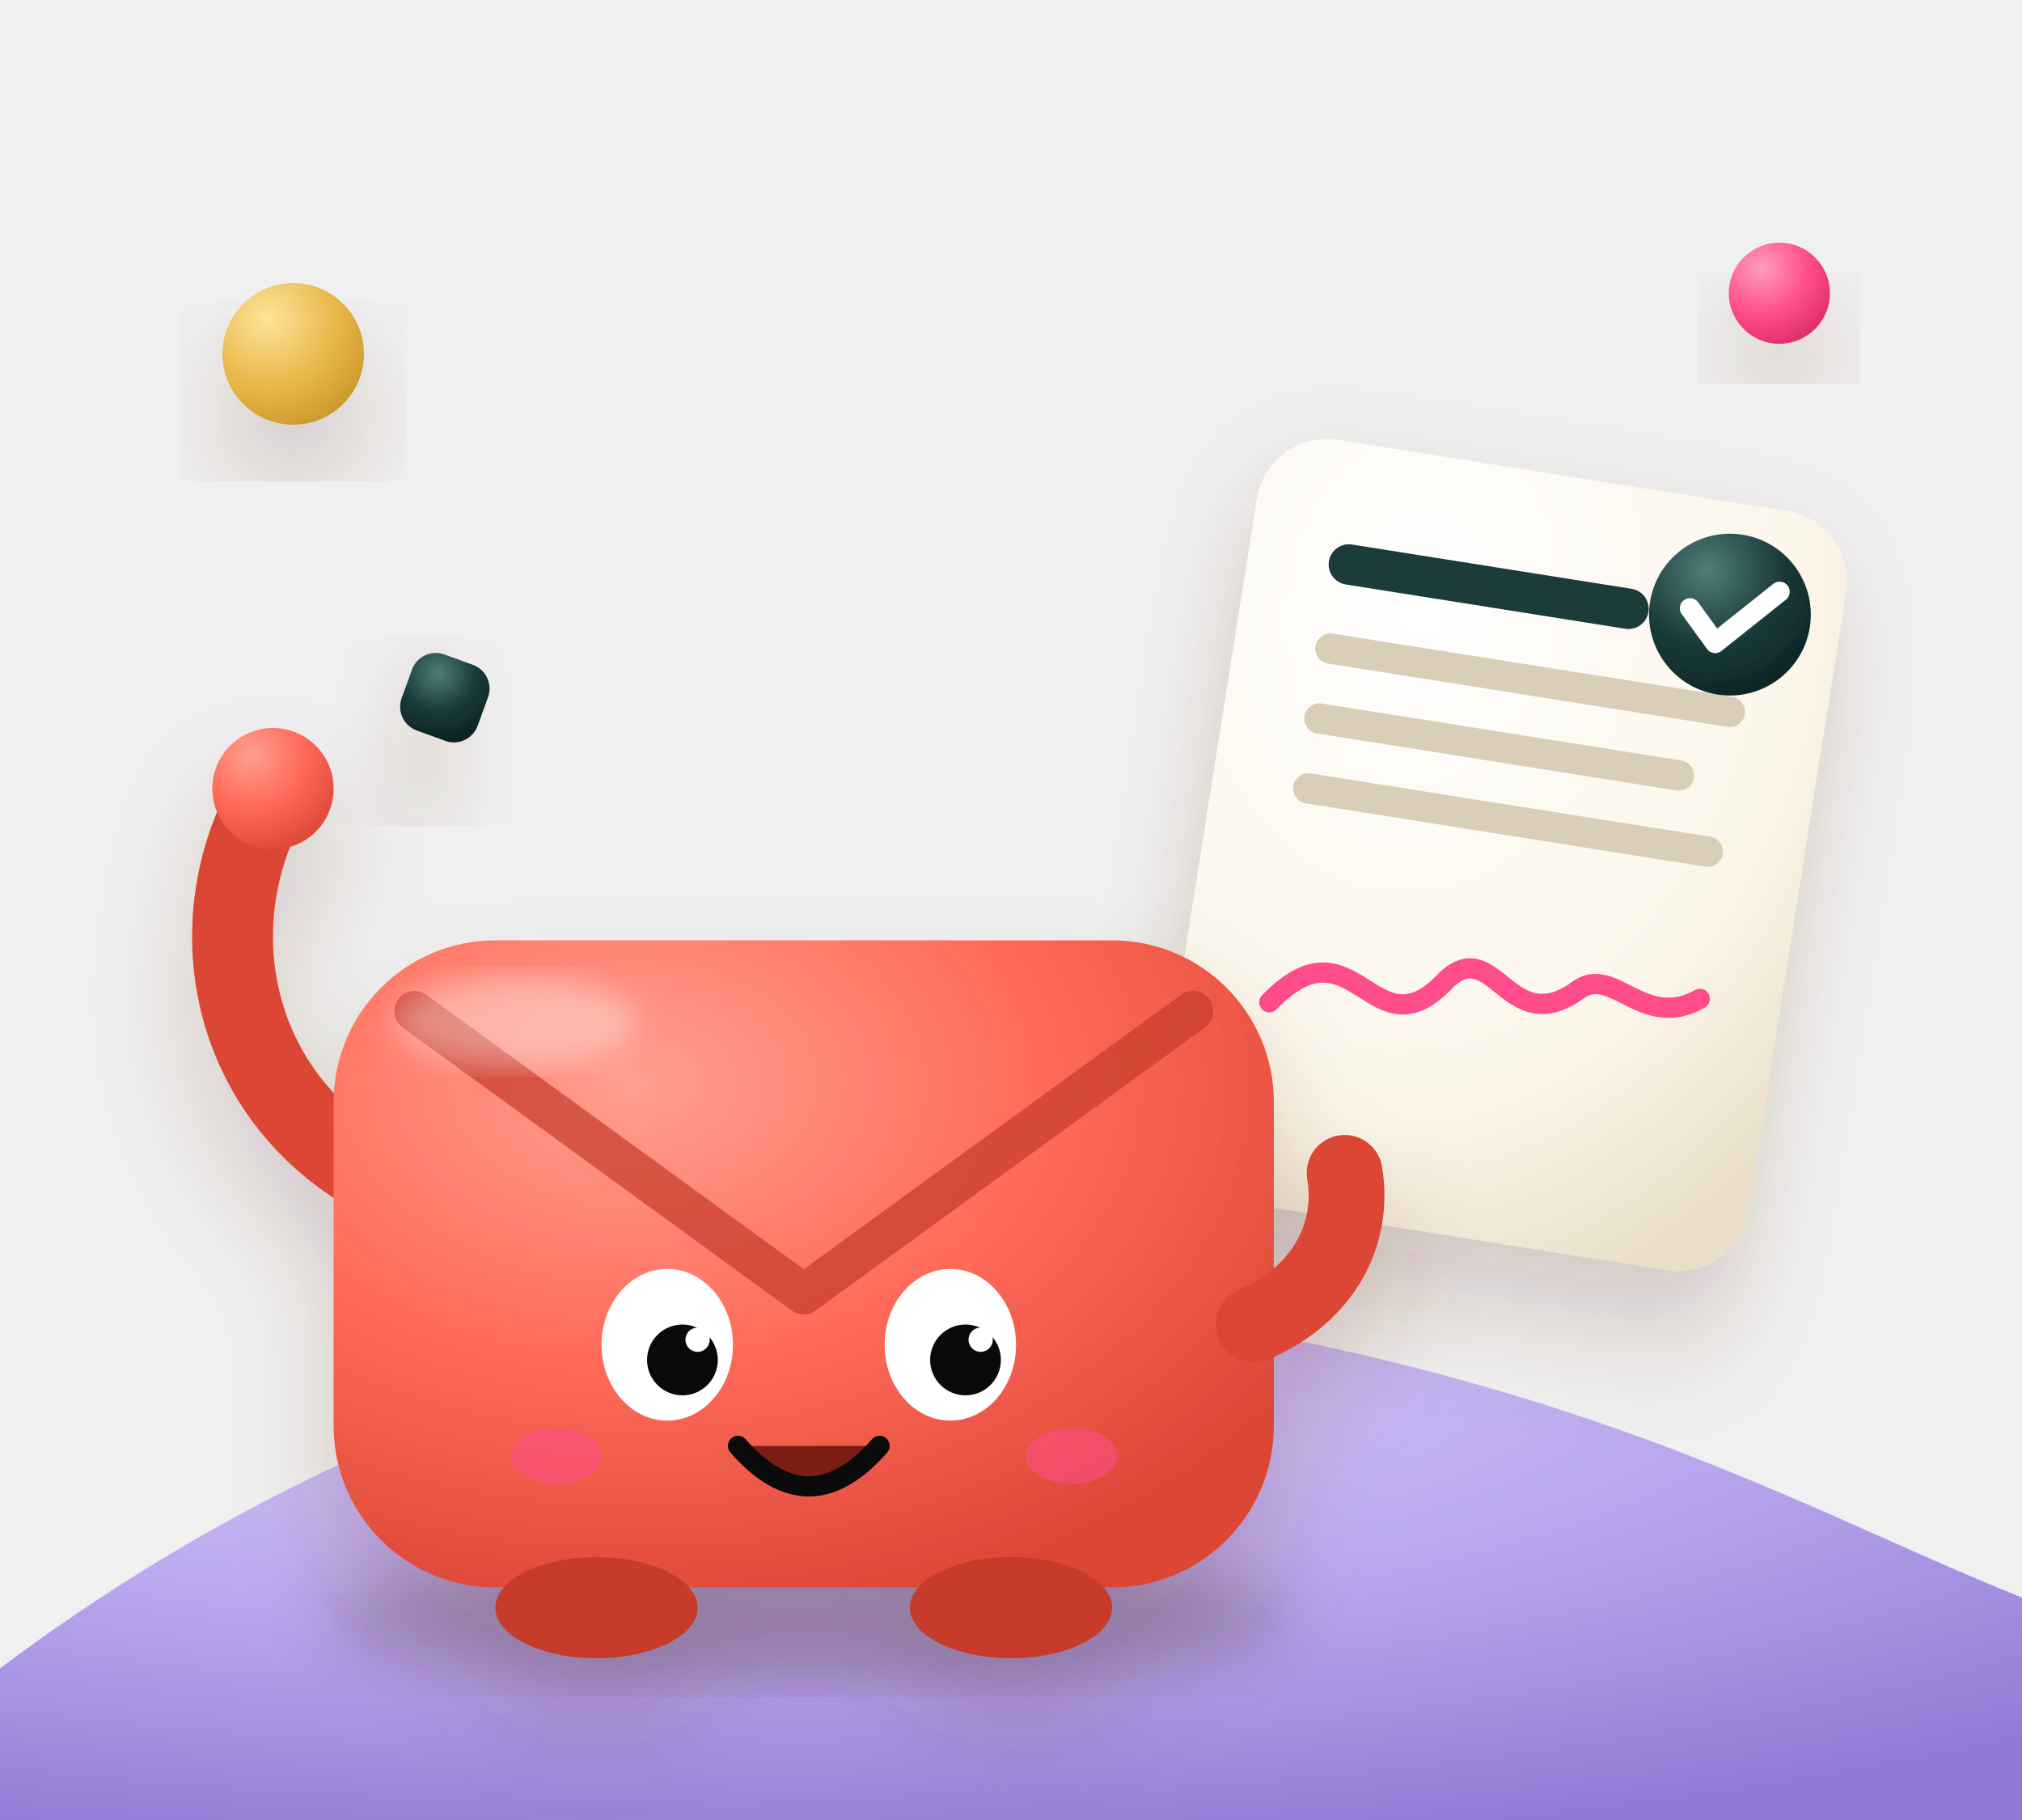
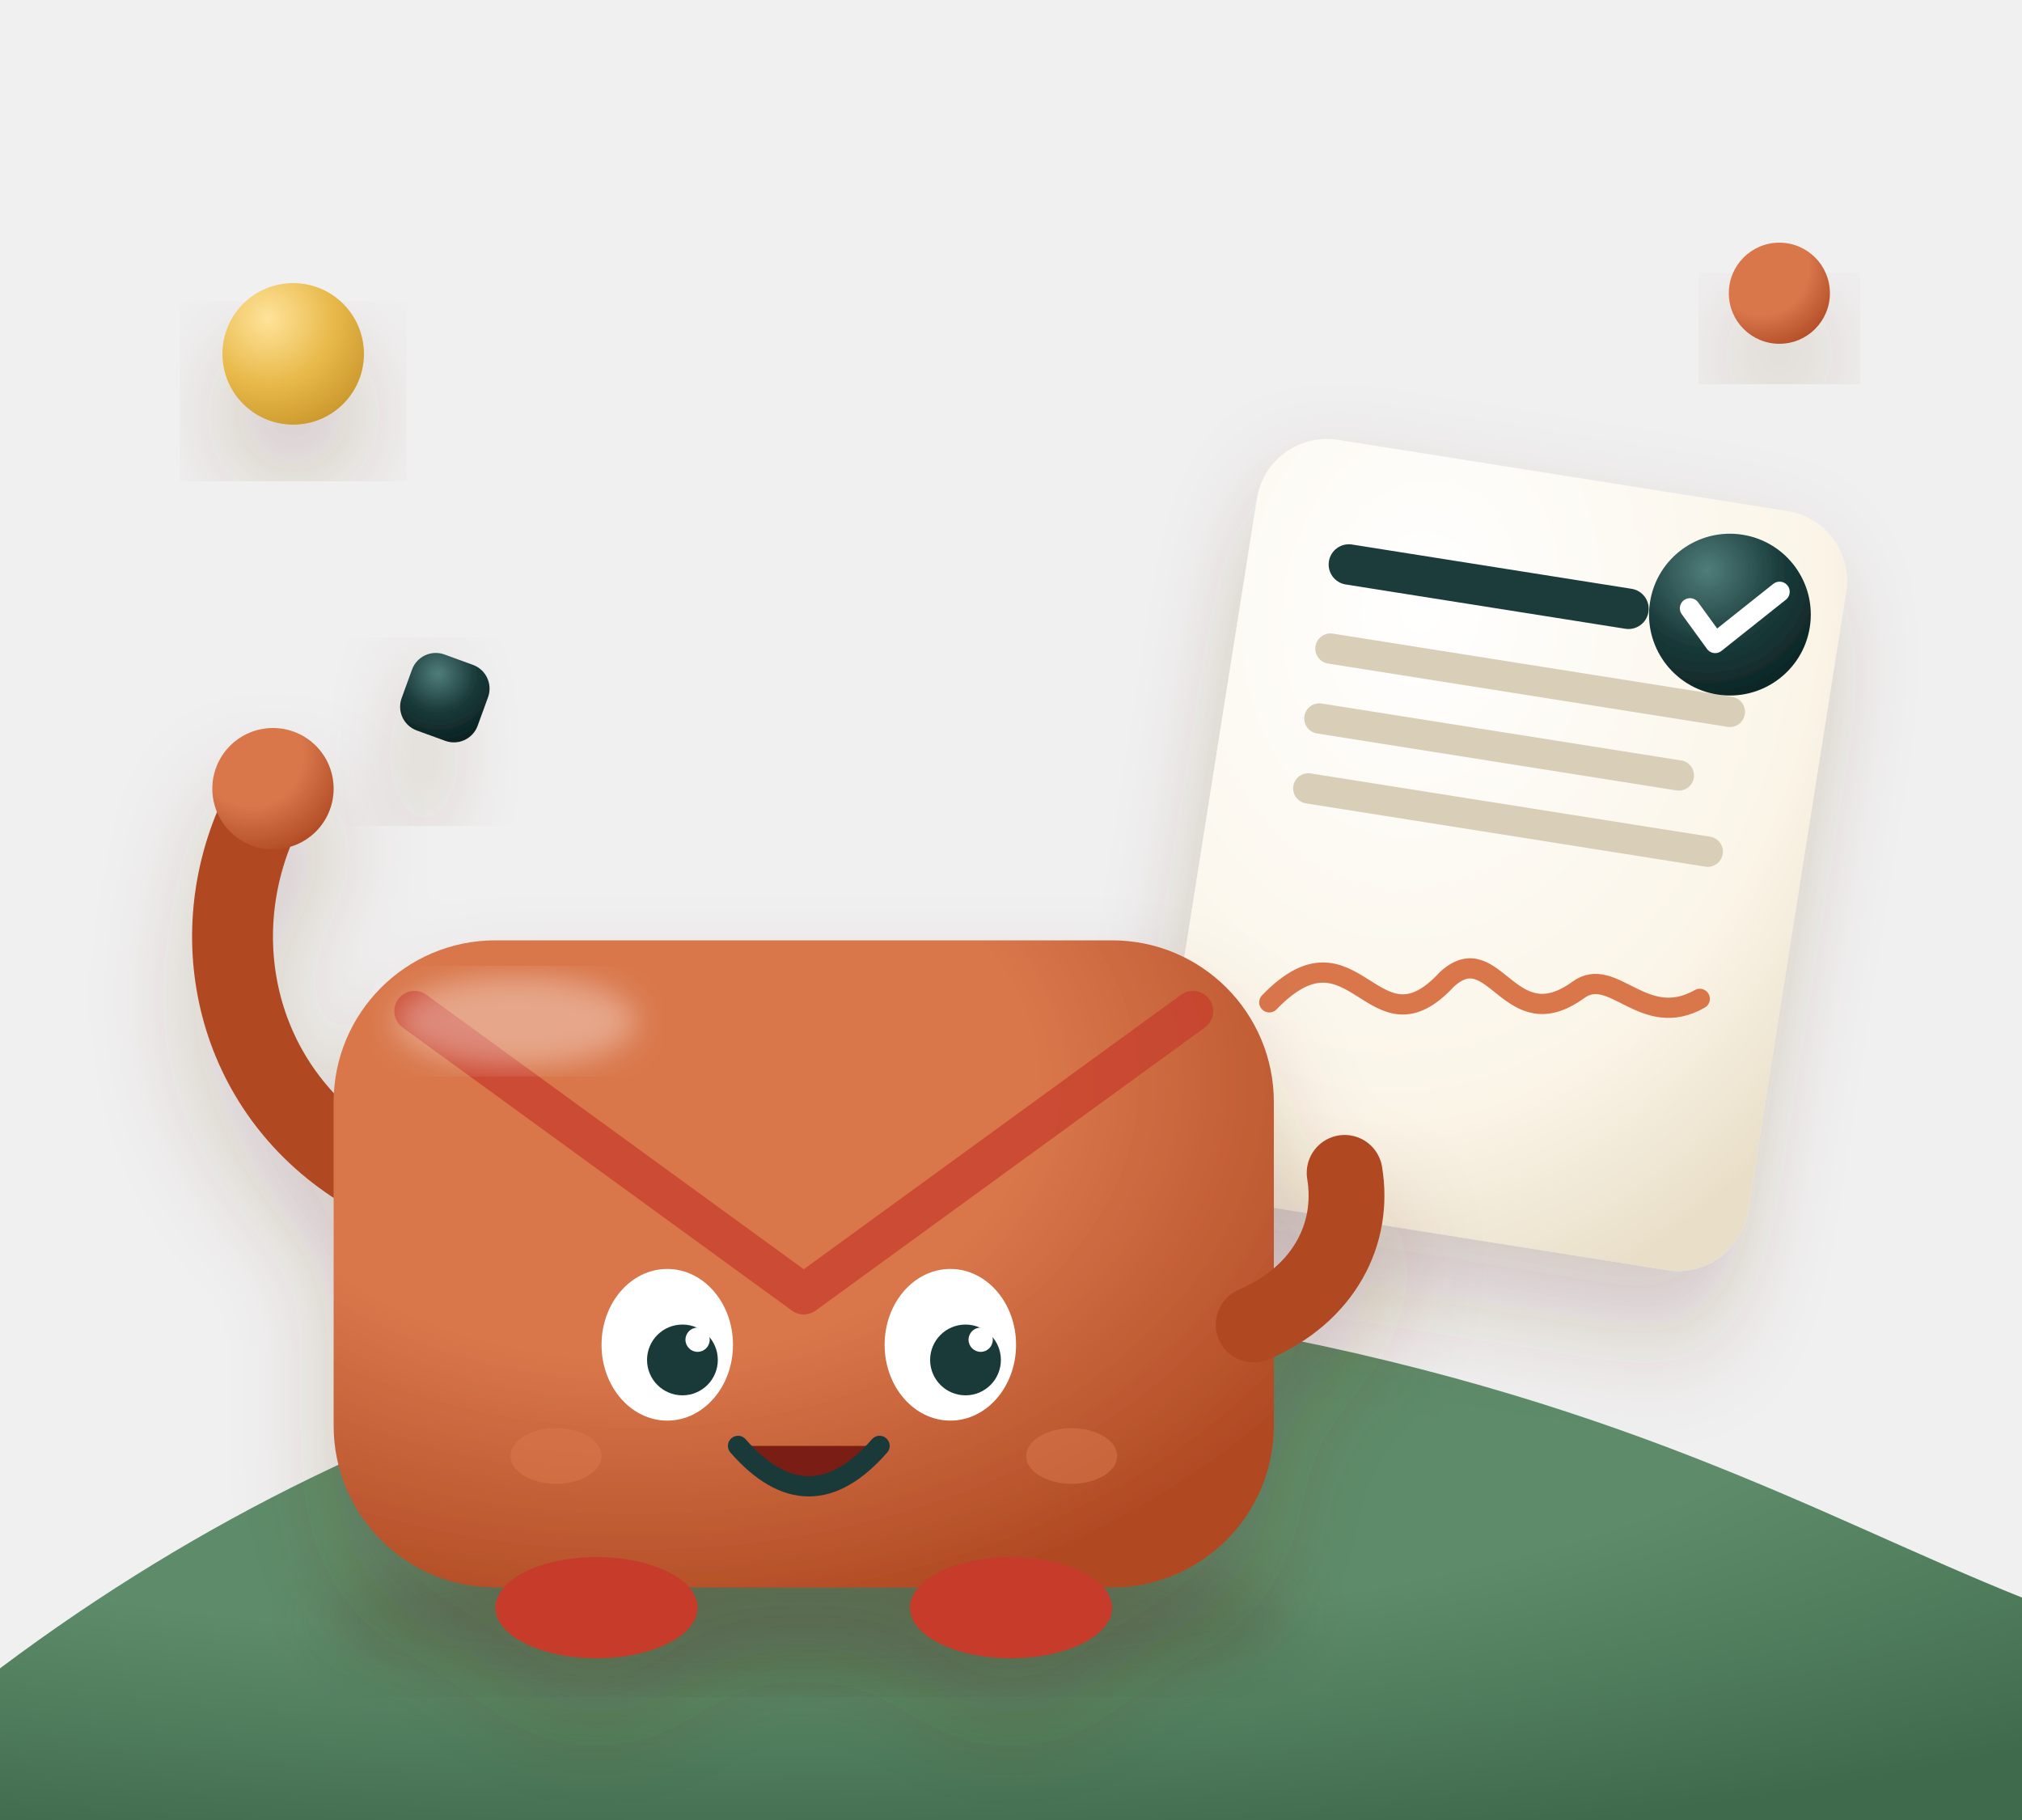
<svg xmlns="http://www.w3.org/2000/svg" viewBox="0 0 400 360" role="img" aria-labelledby="t">
  <defs>
    <radialGradient id="cCoral" cx="32%" cy="22%" r="85%">
-       <stop offset="0" stop-color="#ff9f8f" />
-       <stop offset=".5" stop-color="#ff6b5a" />
-       <stop offset="1" stop-color="#dc4636" />
+       <stop offset="0" stop-color="#D9774B" />
+       <stop offset=".5" stop-color="#D9774B" />
+       <stop offset="1" stop-color="#B04A24" />
    </radialGradient>
    <radialGradient id="cLav" cx="35%" cy="10%" r="100%">
-       <stop offset="0" stop-color="#ddd1fb" />
-       <stop offset=".55" stop-color="#b8a4ed" />
-       <stop offset="1" stop-color="#8f78d4" />
+       <stop offset="0" stop-color="#5E8C6A" />
+       <stop offset=".55" stop-color="#5E8C6A" />
+       <stop offset="1" stop-color="#3F6B4C" />
    </radialGradient>
    <radialGradient id="cTeal" cx="32%" cy="25%" r="85%">
      <stop offset="0" stop-color="#4f7d7a" />
      <stop offset=".55" stop-color="#1a3a3a" />
      <stop offset="1" stop-color="#0c2222" />
    </radialGradient>
    <radialGradient id="cPaper" cx="30%" cy="20%" r="95%">
      <stop offset="0" stop-color="#ffffff" />
      <stop offset=".7" stop-color="#fbf5e8" />
      <stop offset="1" stop-color="#e9dfc9" />
    </radialGradient>
    <radialGradient id="cOchre" cx="32%" cy="25%" r="85%">
      <stop offset="0" stop-color="#ffe39a" />
      <stop offset=".55" stop-color="#e8b94a" />
      <stop offset="1" stop-color="#c9952a" />
    </radialGradient>
    <radialGradient id="cPink" cx="32%" cy="25%" r="85%">
-       <stop offset="0" stop-color="#ff9cc0" />
-       <stop offset=".55" stop-color="#ff4d8b" />
-       <stop offset="1" stop-color="#d92b68" />
+       <stop offset="0" stop-color="#D9774B" />
+       <stop offset=".55" stop-color="#D9774B" />
+       <stop offset="1" stop-color="#B04A24" />
    </radialGradient>
    <filter id="cDrop" x="-30%" y="-30%" width="160%" height="170%">
      <feDropShadow dx="0" dy="12" stdDeviation="10" flood-color="#6b3b22" flood-opacity=".22" />
    </filter>
    <filter id="cBlur">
      <feGaussianBlur stdDeviation="6" />
    </filter>
    <filter id="cBlur3">
      <feGaussianBlur stdDeviation="3" />
    </filter>
  </defs>
  <path d="M0 330 C 80 270, 170 250, 240 262 C 320 276, 360 300, 400 316 L400 360 L0 360 Z" fill="url(#cLav)" />
  <circle cx="58" cy="70" r="14" fill="url(#cOchre)" filter="url(#cDrop)" />
  <circle cx="352" cy="58" r="10" fill="url(#cPink)" filter="url(#cDrop)" />
  <circle cx="330" cy="150" r="7" fill="url(#cLav)" filter="url(#cDrop)" />
  <rect x="80" y="130" width="16" height="16" rx="5" transform="rotate(20 88 138)" fill="url(#cTeal)" filter="url(#cDrop)" />
  <g transform="rotate(9 290 170)" filter="url(#cDrop)">
    <rect x="238" y="92" width="118" height="152" rx="14" fill="url(#cPaper)" />
    <rect x="254" y="112" width="64" height="8" rx="4" fill="#1a3a3a" />
    <rect x="254" y="130" width="86" height="6" rx="3" fill="#d9cfb9" />
    <rect x="254" y="144" width="78" height="6" rx="3" fill="#d9cfb9" />
    <rect x="254" y="158" width="86" height="6" rx="3" fill="#d9cfb9" />
-     <path d="M256 204 C 270 184, 278 212, 290 194 C 298 184, 304 204, 316 192 C 322 186, 330 198, 340 190" fill="none" stroke="#ff4d8b" stroke-width="4" stroke-linecap="round" />
+     <path d="M256 204 C 270 184, 278 212, 290 194 C 298 184, 304 204, 316 192 C 322 186, 330 198, 340 190" fill="none" stroke="#D9774B" stroke-width="4" stroke-linecap="round" />
    <circle cx="334" cy="114" r="16" fill="url(#cTeal)" />
    <path d="M326 114 L332 120 L343 108" fill="none" stroke="#fff" stroke-width="4" stroke-linecap="round" stroke-linejoin="round" />
  </g>
  <ellipse cx="160" cy="320" rx="96" ry="13" fill="#3b2a1a" opacity=".22" filter="url(#cBlur)" />
  <g filter="url(#cDrop)">
-     <path d="M70 230 C 46 214, 40 184, 52 160" fill="none" stroke="#dc4636" stroke-width="16" stroke-linecap="round" />
+     <path d="M70 230 C 46 214, 40 184, 52 160" fill="none" stroke="#B04A24" stroke-width="16" stroke-linecap="round" />
    <circle cx="54" cy="156" r="12" fill="url(#cCoral)" />
    <rect x="66" y="186" width="186" height="128" rx="32" fill="url(#cCoral)" />
    <path d="M82 200 L159 256 L236 200" fill="none" stroke="#c63a2b" stroke-width="8" stroke-linecap="round" stroke-linejoin="round" opacity=".7" />
    <ellipse cx="102" cy="202" rx="24" ry="9" fill="#fff" opacity=".35" filter="url(#cBlur3)" />
    <ellipse cx="118" cy="318" rx="20" ry="10" fill="#c63a2b" />
    <ellipse cx="200" cy="318" rx="20" ry="10" fill="#c63a2b" />
-     <path d="M248 262 C 262 256, 268 244, 266 232" fill="none" stroke="#dc4636" stroke-width="15" stroke-linecap="round" />
+     <path d="M248 262 C 262 256, 268 244, 266 232" fill="none" stroke="#B04A24" stroke-width="15" stroke-linecap="round" />
  </g>
  <ellipse cx="132" cy="266" rx="13" ry="15" fill="#fff" />
  <ellipse cx="188" cy="266" rx="13" ry="15" fill="#fff" />
-   <circle cx="135" cy="269" r="7" fill="#0a0a0a" />
-   <circle cx="191" cy="269" r="7" fill="#0a0a0a" />
+   <circle cx="135" cy="269" r="7" fill="#1A3A3A" />
+   <circle cx="191" cy="269" r="7" fill="#1A3A3A" />
  <circle cx="138" cy="265" r="2.4" fill="#fff" />
  <circle cx="194" cy="265" r="2.4" fill="#fff" />
-   <ellipse cx="110" cy="288" rx="9" ry="5.5" fill="#ff4d8b" opacity=".55" />
-   <ellipse cx="212" cy="288" rx="9" ry="5.5" fill="#ff4d8b" opacity=".55" />
-   <path d="M146 286 Q 160 302 174 286" fill="#7a1d14" stroke="#0a0a0a" stroke-width="4" stroke-linecap="round" stroke-linejoin="round" />
+   <ellipse cx="110" cy="288" rx="9" ry="5.5" fill="#D9774B" opacity=".55" />
+   <ellipse cx="212" cy="288" rx="9" ry="5.5" fill="#D9774B" opacity=".55" />
+   <path d="M146 286 Q 160 302 174 286" fill="#7a1d14" stroke="#1A3A3A" stroke-width="4" stroke-linecap="round" stroke-linejoin="round" />
</svg>
